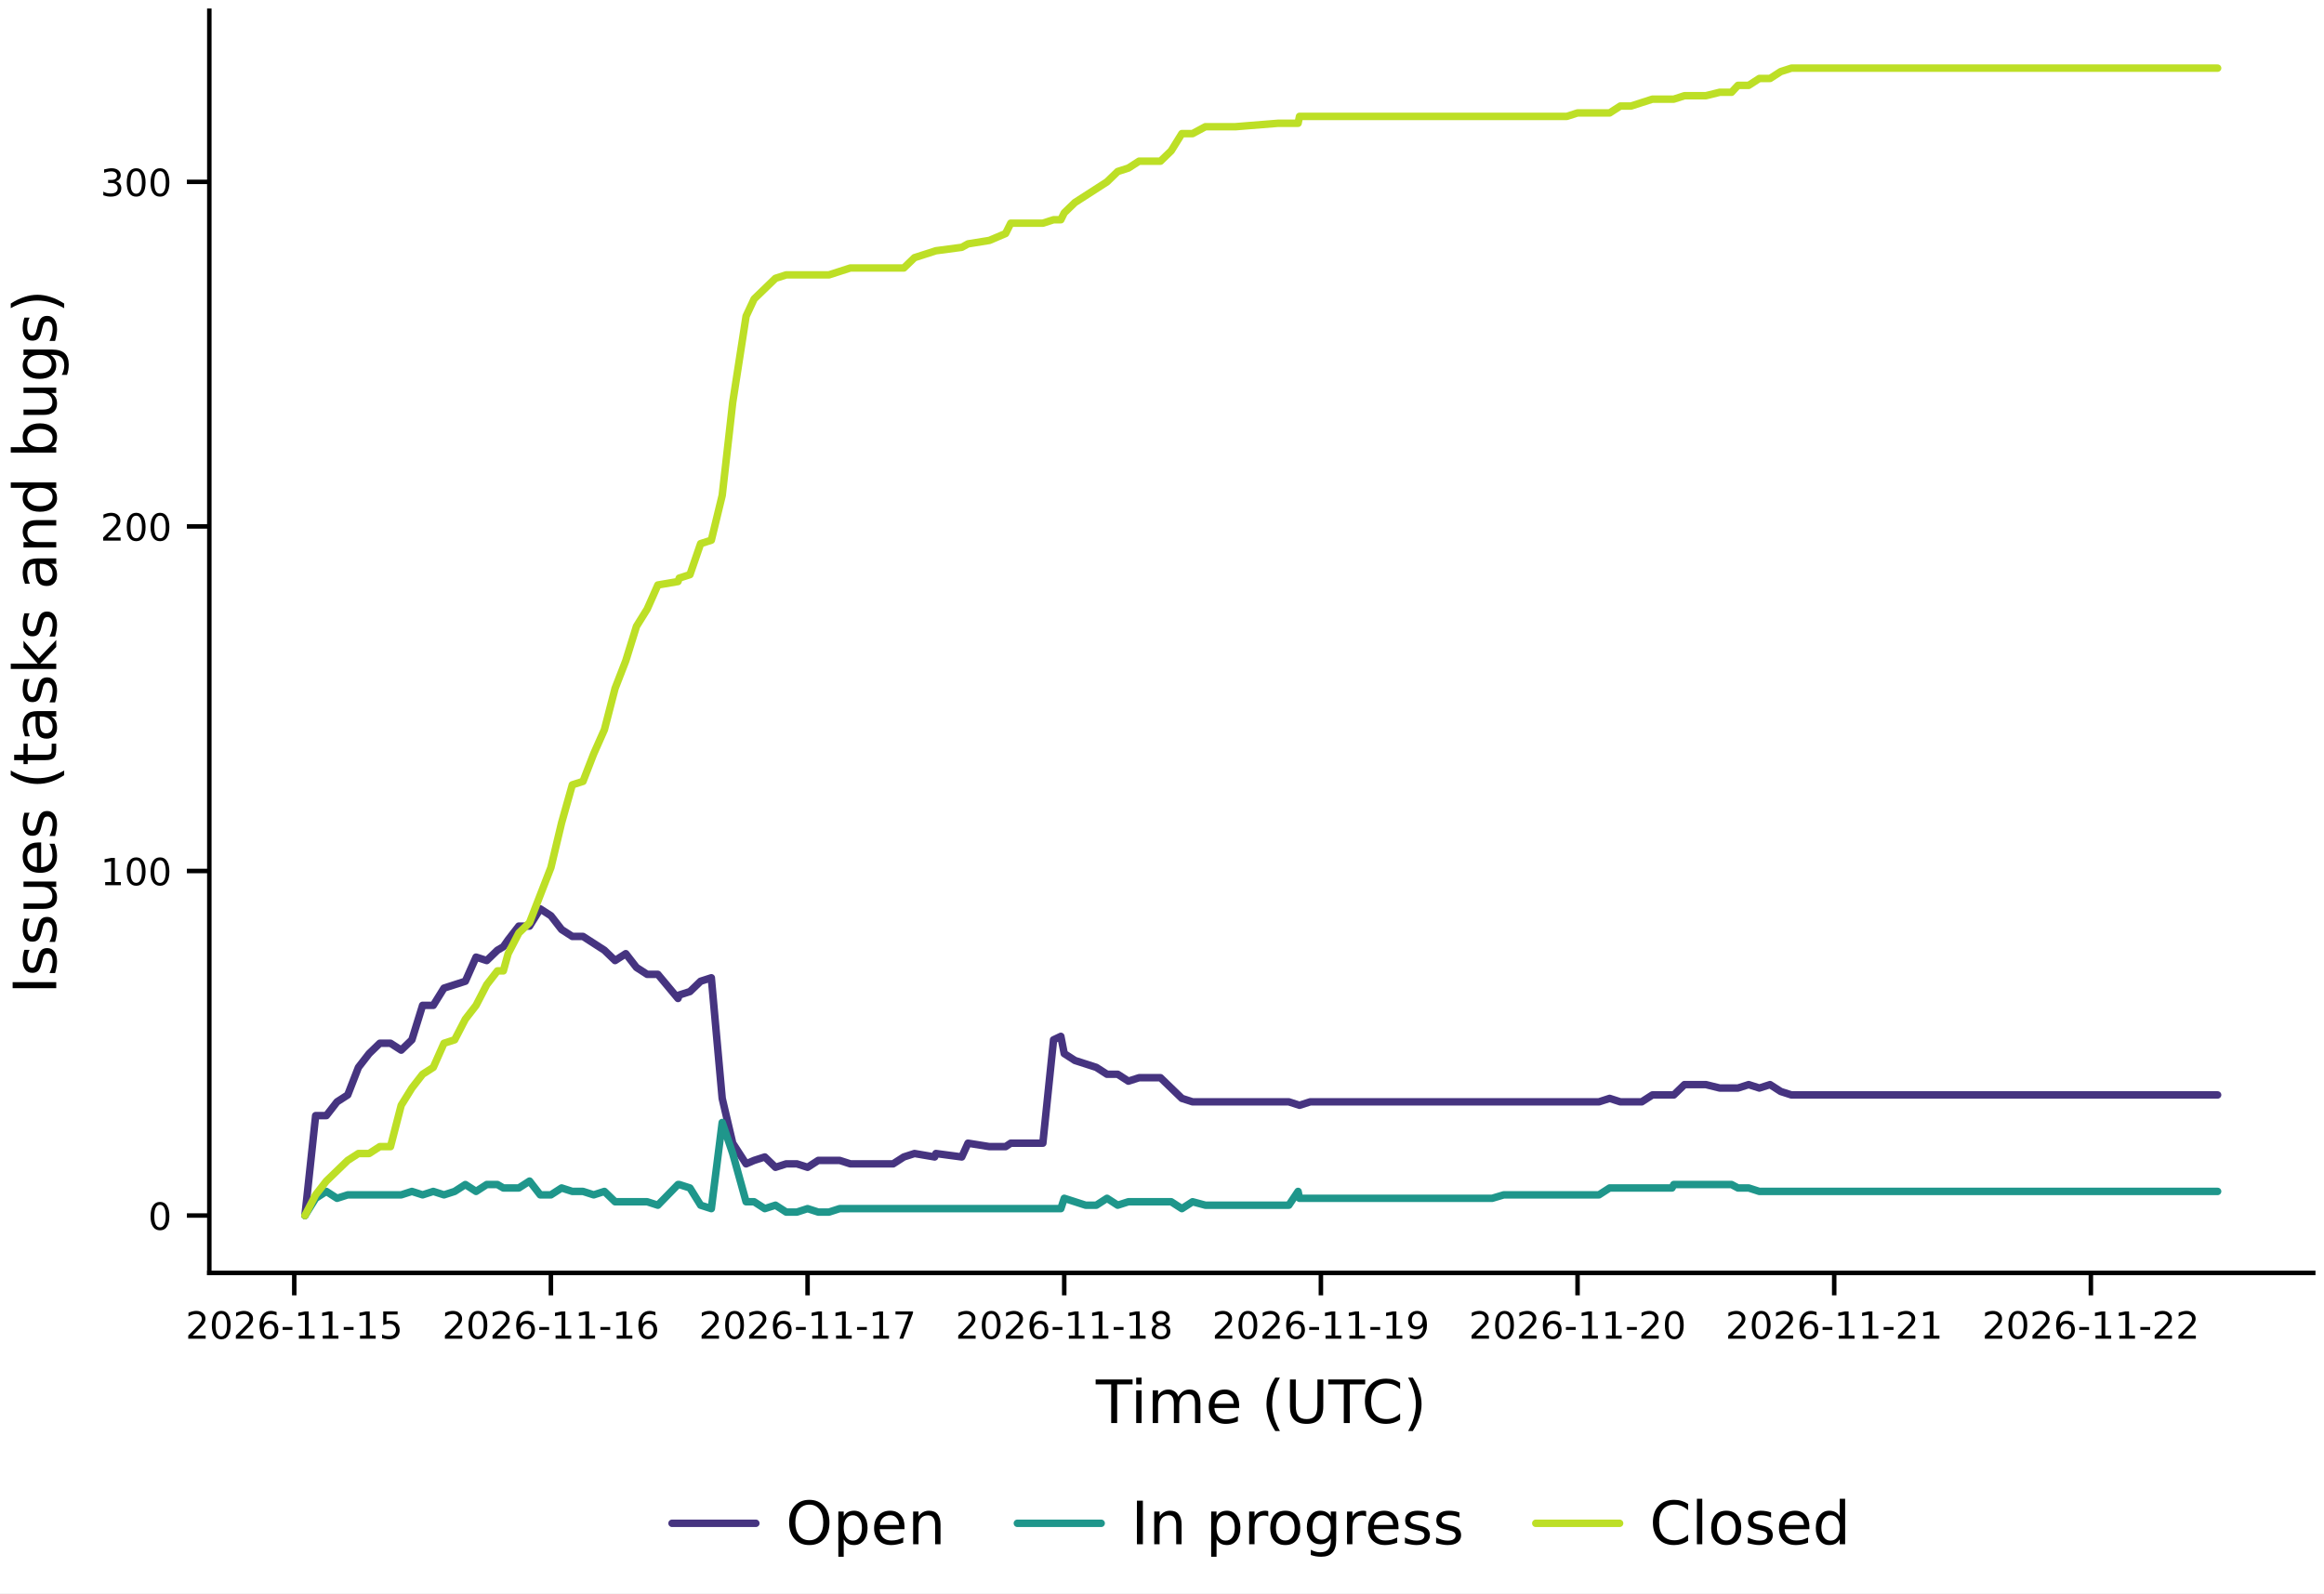
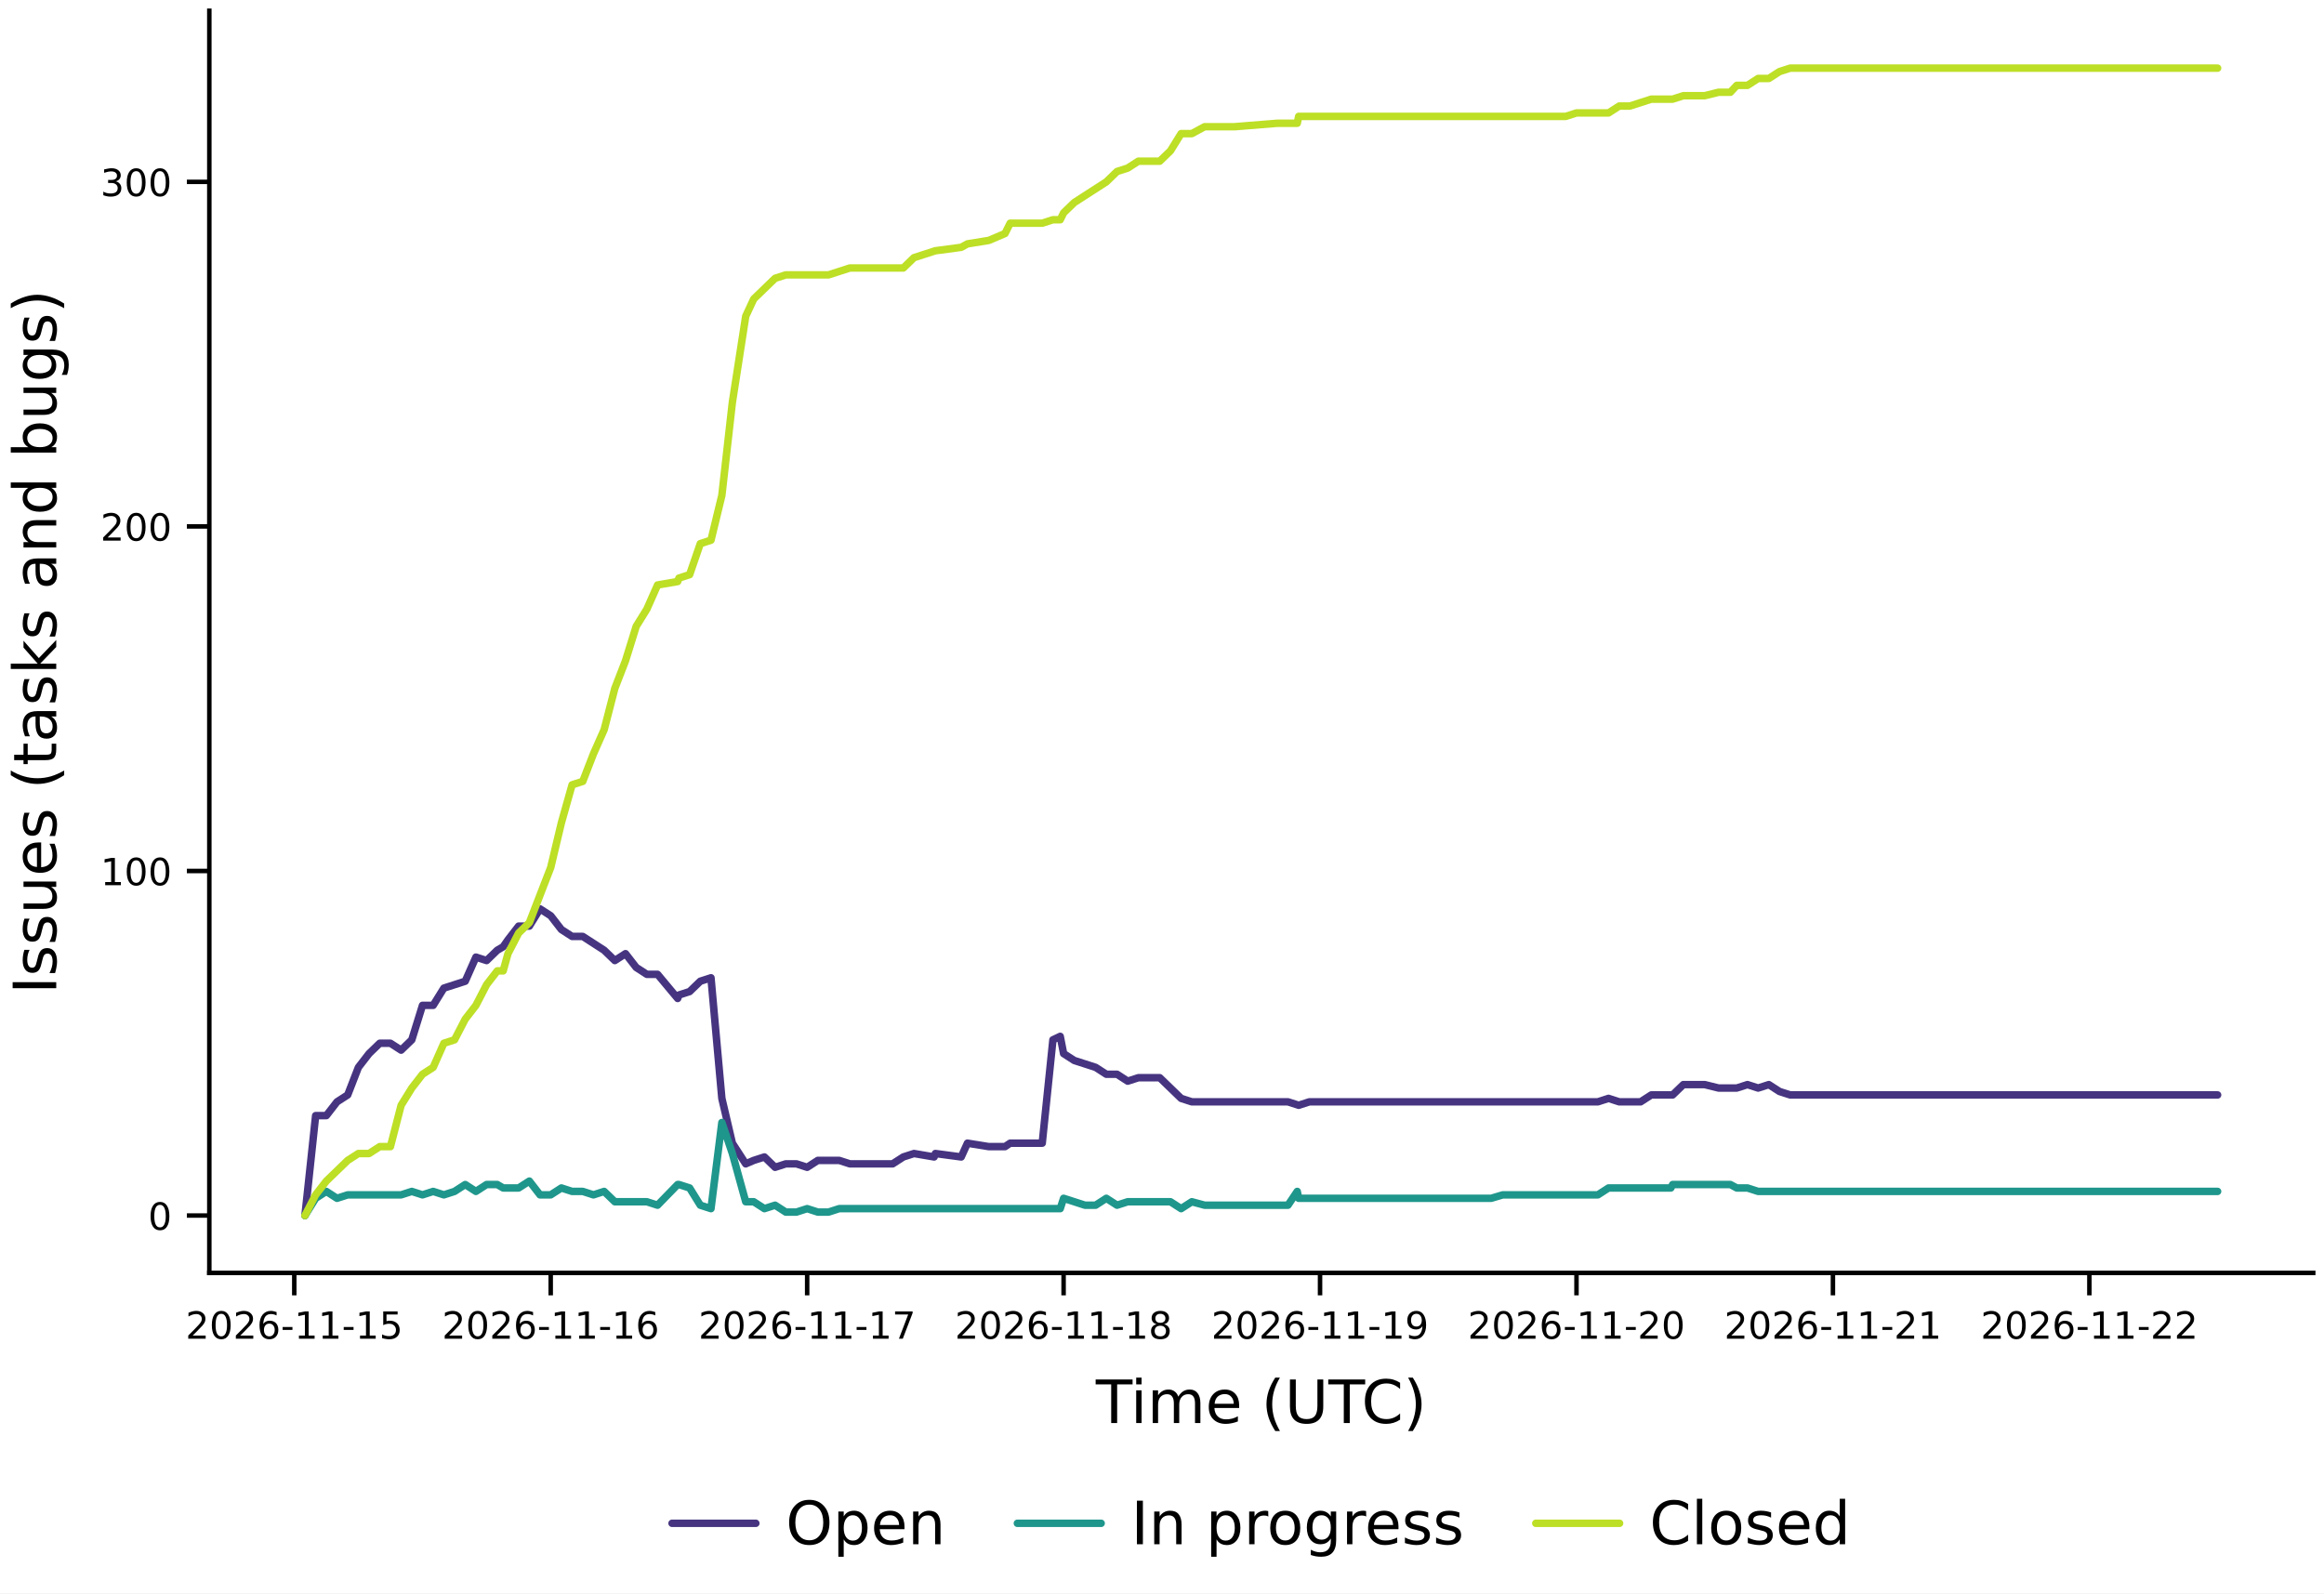
<svg xmlns="http://www.w3.org/2000/svg" xmlns:xlink="http://www.w3.org/1999/xlink" width="310.696pt" height="213.046pt" viewBox="0 0 310.696 213.046" version="1.1">
  <defs>
    <style type="text/css">*{stroke-linejoin: round; stroke-linecap: butt}</style>
  </defs>
  <g id="figure_1">
    <g id="patch_1">
      <path d="M -0 213.046  L 310.696 213.046  L 310.696 0  L -0 0  z " style="fill: #ffffff" />
    </g>
    <g id="axes_1">
      <g id="patch_2">
        <path d="M 27.984 170.203  L 309.256 170.203  L 309.256 1.44  L 27.984 1.44  z " style="fill: #ffffff" />
      </g>
      <g id="matplotlib.axis_1">
        <g id="xtick_1">
          <g id="line2d_1">
            <defs>
-               <path id="mf0de3ea4b5" d="M 0 0  L 0 3  " style="stroke: #000000; stroke-width: 0.6" />
+               <path id="mea47e15bfc" d="M 0 0  L 0 3  " style="stroke: #000000; stroke-width: 0.6" />
            </defs>
            <g>
-               <use xlink:href="#mf0de3ea4b5" x="39.34" y="170.203" style="stroke: #000000; stroke-width: 0.6" />
+               <use xlink:href="#mea47e15bfc" x="39.341" y="170.203" style="stroke: #000000; stroke-width: 0.6" />
            </g>
          </g>
          <g id="text_1">
-             <text style="font-size: 5px; font-family: 'DejaVu Sans', sans-serif; text-anchor: middle" x="39.34" y="179.002" transform="rotate(-0 39.33974 179.0017)">2026-11-15</text>
+             <text style="font-size: 5px; font-family: 'DejaVu Sans', sans-serif; text-anchor: middle" x="39.341" y="179.002" transform="rotate(-0 39.34094 179.0017)">2026-11-15</text>
          </g>
        </g>
        <g id="xtick_2">
          <g id="line2d_2">
            <g>
-               <use xlink:href="#mf0de3ea4b5" x="73.652" y="170.203" style="stroke: #000000; stroke-width: 0.6" />
+               <use xlink:href="#mea47e15bfc" x="73.625" y="170.203" style="stroke: #000000; stroke-width: 0.6" />
            </g>
          </g>
          <g id="text_2">
-             <text style="font-size: 5px; font-family: 'DejaVu Sans', sans-serif; text-anchor: middle" x="73.652" y="179.002" transform="rotate(-0 73.65247 179.0017)">2026-11-16</text>
+             <text style="font-size: 5px; font-family: 'DejaVu Sans', sans-serif; text-anchor: middle" x="73.625" y="179.002" transform="rotate(-0 73.62492 179.0017)">2026-11-16</text>
          </g>
        </g>
        <g id="xtick_3">
          <g id="line2d_3">
            <g>
-               <use xlink:href="#mf0de3ea4b5" x="107.965" y="170.203" style="stroke: #000000; stroke-width: 0.6" />
+               <use xlink:href="#mea47e15bfc" x="107.909" y="170.203" style="stroke: #000000; stroke-width: 0.6" />
            </g>
          </g>
          <g id="text_3">
-             <text style="font-size: 5px; font-family: 'DejaVu Sans', sans-serif; text-anchor: middle" x="107.965" y="179.002" transform="rotate(-0 107.9652 179.0017)">2026-11-17</text>
+             <text style="font-size: 5px; font-family: 'DejaVu Sans', sans-serif; text-anchor: middle" x="107.909" y="179.002" transform="rotate(-0 107.9089 179.0017)">2026-11-17</text>
          </g>
        </g>
        <g id="xtick_4">
          <g id="line2d_4">
            <g>
-               <use xlink:href="#mf0de3ea4b5" x="142.278" y="170.203" style="stroke: #000000; stroke-width: 0.6" />
+               <use xlink:href="#mea47e15bfc" x="142.193" y="170.203" style="stroke: #000000; stroke-width: 0.6" />
            </g>
          </g>
          <g id="text_4">
-             <text style="font-size: 5px; font-family: 'DejaVu Sans', sans-serif; text-anchor: middle" x="142.278" y="179.002" transform="rotate(-0 142.2779 179.0017)">2026-11-18</text>
+             <text style="font-size: 5px; font-family: 'DejaVu Sans', sans-serif; text-anchor: middle" x="142.193" y="179.002" transform="rotate(-0 142.1929 179.0017)">2026-11-18</text>
          </g>
        </g>
        <g id="xtick_5">
          <g id="line2d_5">
            <g>
-               <use xlink:href="#mf0de3ea4b5" x="176.591" y="170.203" style="stroke: #000000; stroke-width: 0.6" />
+               <use xlink:href="#mea47e15bfc" x="176.477" y="170.203" style="stroke: #000000; stroke-width: 0.6" />
            </g>
          </g>
          <g id="text_5">
-             <text style="font-size: 5px; font-family: 'DejaVu Sans', sans-serif; text-anchor: middle" x="176.591" y="179.002" transform="rotate(-0 176.5907 179.0017)">2026-11-19</text>
+             <text style="font-size: 5px; font-family: 'DejaVu Sans', sans-serif; text-anchor: middle" x="176.477" y="179.002" transform="rotate(-0 176.4768 179.0017)">2026-11-19</text>
          </g>
        </g>
        <g id="xtick_6">
          <g id="line2d_6">
            <g>
-               <use xlink:href="#mf0de3ea4b5" x="210.903" y="170.203" style="stroke: #000000; stroke-width: 0.6" />
+               <use xlink:href="#mea47e15bfc" x="210.761" y="170.203" style="stroke: #000000; stroke-width: 0.6" />
            </g>
          </g>
          <g id="text_6">
-             <text style="font-size: 5px; font-family: 'DejaVu Sans', sans-serif; text-anchor: middle" x="210.903" y="179.002" transform="rotate(-0 210.9034 179.0017)">2026-11-20</text>
+             <text style="font-size: 5px; font-family: 'DejaVu Sans', sans-serif; text-anchor: middle" x="210.761" y="179.002" transform="rotate(-0 210.7608 179.0017)">2026-11-20</text>
          </g>
        </g>
        <g id="xtick_7">
          <g id="line2d_7">
            <g>
-               <use xlink:href="#mf0de3ea4b5" x="245.216" y="170.203" style="stroke: #000000; stroke-width: 0.6" />
+               <use xlink:href="#mea47e15bfc" x="245.045" y="170.203" style="stroke: #000000; stroke-width: 0.6" />
            </g>
          </g>
          <g id="text_7">
-             <text style="font-size: 5px; font-family: 'DejaVu Sans', sans-serif; text-anchor: middle" x="245.216" y="179.002" transform="rotate(-0 245.2161 179.0017)">2026-11-21</text>
+             <text style="font-size: 5px; font-family: 'DejaVu Sans', sans-serif; text-anchor: middle" x="245.045" y="179.002" transform="rotate(-0 245.0448 179.0017)">2026-11-21</text>
          </g>
        </g>
        <g id="xtick_8">
          <g id="line2d_8">
            <g>
-               <use xlink:href="#mf0de3ea4b5" x="279.529" y="170.203" style="stroke: #000000; stroke-width: 0.6" />
+               <use xlink:href="#mea47e15bfc" x="279.329" y="170.203" style="stroke: #000000; stroke-width: 0.6" />
            </g>
          </g>
          <g id="text_8">
-             <text style="font-size: 5px; font-family: 'DejaVu Sans', sans-serif; text-anchor: middle" x="279.529" y="179.002" transform="rotate(-0 279.5288 179.0017)">2026-11-22</text>
+             <text style="font-size: 5px; font-family: 'DejaVu Sans', sans-serif; text-anchor: middle" x="279.329" y="179.002" transform="rotate(-0 279.3288 179.0017)">2026-11-22</text>
          </g>
        </g>
        <g id="text_9">
          <text style="font-size: 8px; font-family: 'DejaVu Sans', sans-serif; text-anchor: middle" x="168.62" y="190.282" transform="rotate(-0 168.6201 190.2816)">Time (UTC)</text>
        </g>
      </g>
      <g id="matplotlib.axis_2">
        <g id="ytick_1">
          <g id="line2d_9">
            <defs>
-               <path id="m46e2111deb" d="M 0 0  L -3 0  " style="stroke: #000000; stroke-width: 0.6" />
+               <path id="m34f21452fc" d="M 0 0  L -3 0  " style="stroke: #000000; stroke-width: 0.6" />
            </defs>
            <g>
-               <use xlink:href="#m46e2111deb" x="27.984" y="162.532" style="stroke: #000000; stroke-width: 0.6" />
+               <use xlink:href="#m34f21452fc" x="27.984" y="162.532" style="stroke: #000000; stroke-width: 0.6" />
            </g>
          </g>
          <g id="text_10">
            <text style="font-size: 5px; font-family: 'DejaVu Sans', sans-serif; text-anchor: end" x="22.984" y="164.431" transform="rotate(-0 22.98438 164.4312)">0</text>
          </g>
        </g>
        <g id="ytick_2">
          <g id="line2d_10">
            <g>
-               <use xlink:href="#m46e2111deb" x="27.984" y="116.46" style="stroke: #000000; stroke-width: 0.6" />
+               <use xlink:href="#m34f21452fc" x="27.984" y="116.46" style="stroke: #000000; stroke-width: 0.6" />
            </g>
          </g>
          <g id="text_11">
            <text style="font-size: 5px; font-family: 'DejaVu Sans', sans-serif; text-anchor: end" x="22.984" y="118.359" transform="rotate(-0 22.98438 118.3589)">100</text>
          </g>
        </g>
        <g id="ytick_3">
          <g id="line2d_11">
            <g>
-               <use xlink:href="#m46e2111deb" x="27.984" y="70.387" style="stroke: #000000; stroke-width: 0.6" />
+               <use xlink:href="#m34f21452fc" x="27.984" y="70.387" style="stroke: #000000; stroke-width: 0.6" />
            </g>
          </g>
          <g id="text_12">
            <text style="font-size: 5px; font-family: 'DejaVu Sans', sans-serif; text-anchor: end" x="22.984" y="72.287" transform="rotate(-0 22.98438 72.28662)">200</text>
          </g>
        </g>
        <g id="ytick_4">
          <g id="line2d_12">
            <g>
-               <use xlink:href="#m46e2111deb" x="27.984" y="24.315" style="stroke: #000000; stroke-width: 0.6" />
+               <use xlink:href="#m34f21452fc" x="27.984" y="24.315" style="stroke: #000000; stroke-width: 0.6" />
            </g>
          </g>
          <g id="text_13">
            <text style="font-size: 5px; font-family: 'DejaVu Sans', sans-serif; text-anchor: end" x="22.984" y="26.214" transform="rotate(-0 22.98438 26.21431)">300</text>
          </g>
        </g>
        <g id="text_14">
          <text style="font-size: 8px; font-family: 'DejaVu Sans', sans-serif; text-anchor: middle" x="7.519" y="85.821" transform="rotate(-90 7.51875 85.82143)">Issues (tasks and bugs)</text>
        </g>
      </g>
      <g id="line2d_13">
-         <path d="M 40.769 162.532  L 42.199 149.171  L 43.629 149.171  L 45.059 147.328  L 46.488 146.407  L 47.918 142.721  L 49.348 140.878  L 50.777 139.496  L 52.207 139.496  L 53.637 140.417  L 55.066 139.035  L 56.496 134.428  L 57.926 134.428  L 59.356 132.124  L 62.215 131.203  L 63.645 127.978  L 65.074 128.438  L 66.504 127.056  L 67.29 126.595  L 67.934 125.674  L 69.363 123.831  L 70.793 123.831  L 72.223 121.527  L 73.652 122.449  L 75.082 124.292  L 76.512 125.213  L 77.942 125.213  L 80.801 127.056  L 82.231 128.438  L 83.66 127.517  L 85.09 129.36  L 86.52 130.281  L 87.949 130.281  L 90.642 133.506  L 90.809 133.046  L 92.239 132.585  L 93.668 131.203  L 95.098 130.742  L 96.551 146.867  L 97.957 152.857  L 99.744 155.621  L 100.817 155.16  L 102.246 154.7  L 103.676 156.082  L 105.106 155.621  L 106.536 155.621  L 107.965 156.082  L 109.395 155.16  L 112.254 155.16  L 113.684 155.621  L 119.403 155.621  L 120.832 154.7  L 122.262 154.239  L 124.955 154.7  L 125.122 154.239  L 128.577 154.7  L 129.411 152.857  L 132.27 153.317  L 134.438 153.317  L 135.129 152.857  L 139.419 152.857  L 140.848 139.035  L 141.825 138.574  L 142.278 140.878  L 143.708 141.799  L 146.567 142.721  L 147.997 143.642  L 149.426 143.642  L 150.856 144.564  L 152.286 144.103  L 155.145 144.103  L 158.005 146.867  L 159.434 147.328  L 172.302 147.328  L 173.731 147.789  L 175.161 147.328  L 213.763 147.328  L 215.192 146.867  L 216.622 147.328  L 219.482 147.328  L 220.911 146.407  L 223.771 146.407  L 225.2 145.024  L 228.06 145.024  L 229.918 145.485  L 232.349 145.485  L 233.779 145.024  L 235.208 145.485  L 236.638 145.024  L 238.068 145.946  L 239.497 146.407  L 296.471 146.407  L 296.471 146.407  " clip-path="url(#pa8d54fb250)" style="fill: none; stroke: #463480; stroke-linecap: round" />
+         <path d="M 40.769 162.532  L 42.198 149.171  L 43.626 149.171  L 45.055 147.328  L 46.483 146.407  L 47.912 142.721  L 49.34 140.878  L 50.769 139.496  L 52.197 139.496  L 53.626 140.417  L 55.054 139.035  L 56.483 134.428  L 57.911 134.428  L 59.34 132.124  L 62.197 131.203  L 63.625 127.978  L 65.054 128.438  L 66.482 127.056  L 67.268 126.595  L 67.911 125.674  L 69.339 123.831  L 70.768 123.831  L 72.196 121.527  L 73.625 122.449  L 75.053 124.292  L 76.482 125.213  L 77.91 125.213  L 80.767 127.056  L 82.196 128.438  L 83.624 127.517  L 85.053 129.36  L 86.481 130.281  L 87.91 130.281  L 90.6 133.506  L 90.767 133.046  L 92.195 132.585  L 93.624 131.203  L 95.052 130.742  L 96.505 146.867  L 97.909 152.857  L 99.695 155.621  L 100.766 155.16  L 102.195 154.7  L 103.623 156.082  L 105.052 155.621  L 106.48 155.621  L 107.909 156.082  L 109.337 155.16  L 112.194 155.16  L 113.623 155.621  L 119.337 155.621  L 120.765 154.7  L 122.194 154.239  L 124.884 154.7  L 125.051 154.239  L 128.503 154.7  L 129.336 152.857  L 132.193 153.317  L 134.36 153.317  L 135.05 152.857  L 139.336 152.857  L 140.764 139.035  L 141.741 138.574  L 142.193 140.878  L 143.621 141.799  L 146.478 142.721  L 147.907 143.642  L 149.335 143.642  L 150.764 144.564  L 152.192 144.103  L 155.049 144.103  L 157.906 146.867  L 159.335 147.328  L 172.191 147.328  L 173.62 147.789  L 175.048 147.328  L 213.618 147.328  L 215.046 146.867  L 216.475 147.328  L 219.332 147.328  L 220.76 146.407  L 223.617 146.407  L 225.046 145.024  L 227.903 145.024  L 229.76 145.485  L 232.188 145.485  L 233.617 145.024  L 235.045 145.485  L 236.474 145.024  L 237.902 145.946  L 239.331 146.407  L 296.471 146.407  L 296.471 146.407  " clip-path="url(#p7c75f71f3e)" style="fill: none; stroke: #463480; stroke-linecap: round" />
      </g>
      <g id="line2d_14">
-         <path d="M 40.769 162.532  L 42.199 160.228  L 43.629 159.307  L 45.059 160.228  L 46.488 159.767  L 53.637 159.767  L 55.066 159.307  L 56.496 159.767  L 57.926 159.307  L 59.356 159.767  L 60.785 159.307  L 62.215 158.385  L 63.645 159.307  L 65.074 158.385  L 66.504 158.385  L 67.29 158.846  L 69.363 158.846  L 70.793 157.925  L 72.223 159.767  L 73.652 159.767  L 75.082 158.846  L 76.512 159.307  L 77.942 159.307  L 79.371 159.767  L 80.801 159.307  L 82.231 160.689  L 86.52 160.689  L 87.949 161.15  L 90.642 158.385  L 90.809 158.385  L 92.239 158.846  L 93.668 161.15  L 95.098 161.61  L 96.551 150.092  L 97.957 154.239  L 99.744 160.689  L 100.817 160.689  L 102.246 161.61  L 103.676 161.15  L 105.106 162.071  L 106.536 162.071  L 107.965 161.61  L 109.395 162.071  L 110.825 162.071  L 112.254 161.61  L 141.825 161.61  L 142.278 160.228  L 145.137 161.15  L 146.567 161.15  L 147.997 160.228  L 149.426 161.15  L 150.856 160.689  L 156.575 160.689  L 158.005 161.61  L 159.434 160.689  L 161.15 161.15  L 172.302 161.15  L 173.541 159.307  L 173.731 160.228  L 199.49 160.228  L 201.038 159.767  L 213.763 159.767  L 215.192 158.846  L 223.532 158.846  L 223.771 158.385  L 231.491 158.385  L 232.349 158.846  L 233.779 158.846  L 235.208 159.307  L 296.471 159.307  L 296.471 159.307  " clip-path="url(#pa8d54fb250)" style="fill: none; stroke: #1f968b; stroke-linecap: round" />
+         <path d="M 40.769 162.532  L 42.198 160.228  L 43.626 159.307  L 45.055 160.228  L 46.483 159.767  L 53.626 159.767  L 55.054 159.307  L 56.483 159.767  L 57.911 159.307  L 59.34 159.767  L 60.768 159.307  L 62.197 158.385  L 63.625 159.307  L 65.054 158.385  L 66.482 158.385  L 67.268 158.846  L 69.339 158.846  L 70.768 157.925  L 72.196 159.767  L 73.625 159.767  L 75.053 158.846  L 76.482 159.307  L 77.91 159.307  L 79.339 159.767  L 80.767 159.307  L 82.196 160.689  L 86.481 160.689  L 87.91 161.15  L 90.6 158.385  L 90.767 158.385  L 92.195 158.846  L 93.624 161.15  L 95.052 161.61  L 96.505 150.092  L 97.909 154.239  L 99.695 160.689  L 100.766 160.689  L 102.195 161.61  L 103.623 161.15  L 105.052 162.071  L 106.48 162.071  L 107.909 161.61  L 109.337 162.071  L 110.766 162.071  L 112.194 161.61  L 141.741 161.61  L 142.193 160.228  L 145.05 161.15  L 146.478 161.15  L 147.907 160.228  L 149.335 161.15  L 150.764 160.689  L 156.478 160.689  L 157.906 161.61  L 159.335 160.689  L 161.049 161.15  L 172.191 161.15  L 173.429 159.307  L 173.62 160.228  L 199.357 160.228  L 200.904 159.767  L 213.618 159.767  L 215.046 158.846  L 223.379 158.846  L 223.617 158.385  L 231.331 158.385  L 232.188 158.846  L 233.617 158.846  L 235.045 159.307  L 296.471 159.307  L 296.471 159.307  " clip-path="url(#p7c75f71f3e)" style="fill: none; stroke: #1f968b; stroke-linecap: round" />
      </g>
      <g id="line2d_15">
-         <path d="M 40.769 162.532  L 42.199 159.767  L 43.629 157.925  L 46.488 155.16  L 47.918 154.239  L 49.348 154.239  L 50.777 153.317  L 52.207 153.317  L 53.637 147.789  L 55.066 145.485  L 56.496 143.642  L 57.926 142.721  L 59.356 139.496  L 60.785 139.035  L 62.215 136.271  L 63.645 134.428  L 65.074 131.663  L 66.504 129.82  L 67.29 129.82  L 67.934 127.517  L 69.363 124.753  L 70.793 123.37  L 73.652 115.999  L 75.082 110.009  L 76.512 104.941  L 77.942 104.481  L 79.371 100.795  L 80.801 97.57  L 82.231 92.041  L 83.66 88.355  L 85.09 83.748  L 86.52 81.445  L 87.949 78.22  L 90.642 77.759  L 90.809 77.298  L 92.239 76.837  L 93.668 72.691  L 95.098 72.23  L 96.551 66.241  L 97.957 53.801  L 99.744 42.283  L 100.817 39.979  L 103.676 37.215  L 105.106 36.754  L 110.825 36.754  L 113.684 35.833  L 120.832 35.833  L 122.262 34.451  L 125.122 33.529  L 128.577 33.069  L 129.411 32.608  L 132.27 32.147  L 134.438 31.226  L 135.129 29.844  L 139.419 29.844  L 140.848 29.383  L 141.825 29.383  L 142.278 28.461  L 143.708 27.079  L 147.997 24.315  L 149.426 22.933  L 150.856 22.472  L 152.286 21.551  L 155.145 21.551  L 156.575 20.168  L 158.005 17.865  L 159.434 17.865  L 161.15 16.943  L 165.153 16.943  L 170.872 16.483  L 173.541 16.483  L 173.731 15.561  L 209.474 15.561  L 210.903 15.1  L 215.192 15.1  L 216.622 14.179  L 218.052 14.179  L 220.911 13.258  L 223.771 13.258  L 225.2 12.797  L 228.06 12.797  L 229.918 12.336  L 231.491 12.336  L 232.349 11.415  L 233.779 11.415  L 235.208 10.493  L 236.638 10.493  L 238.068 9.572  L 239.497 9.111  L 296.471 9.111  L 296.471 9.111  " clip-path="url(#pa8d54fb250)" style="fill: none; stroke: #bddf26; stroke-linecap: round" />
+         <path d="M 40.769 162.532  L 42.198 159.767  L 43.626 157.925  L 46.483 155.16  L 47.912 154.239  L 49.34 154.239  L 50.769 153.317  L 52.197 153.317  L 53.626 147.789  L 55.054 145.485  L 56.483 143.642  L 57.911 142.721  L 59.34 139.496  L 60.768 139.035  L 62.197 136.271  L 63.625 134.428  L 65.054 131.663  L 66.482 129.82  L 67.268 129.82  L 67.911 127.517  L 69.339 124.753  L 70.768 123.37  L 73.625 115.999  L 75.053 110.009  L 76.482 104.941  L 77.91 104.481  L 79.339 100.795  L 80.767 97.57  L 82.196 92.041  L 83.624 88.355  L 85.053 83.748  L 86.481 81.445  L 87.91 78.22  L 90.6 77.759  L 90.767 77.298  L 92.195 76.837  L 93.624 72.691  L 95.052 72.23  L 96.505 66.241  L 97.909 53.801  L 99.695 42.283  L 100.766 39.979  L 103.623 37.215  L 105.052 36.754  L 110.766 36.754  L 113.623 35.833  L 120.765 35.833  L 122.194 34.451  L 125.051 33.529  L 128.503 33.069  L 129.336 32.608  L 132.193 32.147  L 134.36 31.226  L 135.05 29.844  L 139.336 29.844  L 140.764 29.383  L 141.741 29.383  L 142.193 28.461  L 143.621 27.079  L 147.907 24.315  L 149.335 22.933  L 150.764 22.472  L 152.192 21.551  L 155.049 21.551  L 156.478 20.168  L 157.906 17.865  L 159.335 17.865  L 161.049 16.943  L 165.049 16.943  L 170.763 16.483  L 173.429 16.483  L 173.62 15.561  L 209.332 15.561  L 210.761 15.1  L 215.046 15.1  L 216.475 14.179  L 217.903 14.179  L 220.76 13.258  L 223.617 13.258  L 225.046 12.797  L 227.903 12.797  L 229.76 12.336  L 231.331 12.336  L 232.188 11.415  L 233.617 11.415  L 235.045 10.493  L 236.474 10.493  L 237.902 9.572  L 239.331 9.111  L 296.471 9.111  L 296.471 9.111  " clip-path="url(#p7c75f71f3e)" style="fill: none; stroke: #bddf26; stroke-linecap: round" />
      </g>
      <g id="patch_3">
        <path d="M 27.984 170.203  L 27.984 1.44  " style="fill: none; stroke: #000000; stroke-width: 0.6; stroke-linejoin: miter; stroke-linecap: square" />
      </g>
      <g id="patch_4">
        <path d="M 27.984 170.203  L 309.256 170.203  " style="fill: none; stroke: #000000; stroke-width: 0.6; stroke-linejoin: miter; stroke-linecap: square" />
      </g>
      <g id="legend_1">
        <g id="line2d_16">
          <path d="M 89.846 203.684  L 95.446 203.684  L 101.046 203.684  " style="fill: none; stroke: #463480; stroke-linecap: round" />
        </g>
        <g id="text_15">
          <text style="font-size: 8px; font-family: 'DejaVu Sans', sans-serif; text-anchor: start" x="105.046" y="206.484" transform="rotate(-0 105.0457 206.4837)">Open</text>
        </g>
        <g id="line2d_17">
          <path d="M 136.014 203.684  L 141.614 203.684  L 147.214 203.684  " style="fill: none; stroke: #1f968b; stroke-linecap: round" />
        </g>
        <g id="text_16">
          <text style="font-size: 8px; font-family: 'DejaVu Sans', sans-serif; text-anchor: start" x="151.214" y="206.484" transform="rotate(-0 151.2145 206.4837)">In progress</text>
        </g>
        <g id="line2d_18">
          <path d="M 205.322 203.684  L 210.922 203.684  L 216.522 203.684  " style="fill: none; stroke: #bddf26; stroke-linecap: round" />
        </g>
        <g id="text_17">
          <text style="font-size: 8px; font-family: 'DejaVu Sans', sans-serif; text-anchor: start" x="220.522" y="206.484" transform="rotate(-0 220.522 206.4837)">Closed</text>
        </g>
      </g>
    </g>
  </g>
  <defs>
-     <clipPath id="pa8d54fb250">
+     <clipPath id="p7c75f71f3e">
      <rect x="27.984" y="1.44" width="281.271" height="168.763" />
    </clipPath>
  </defs>
</svg>
